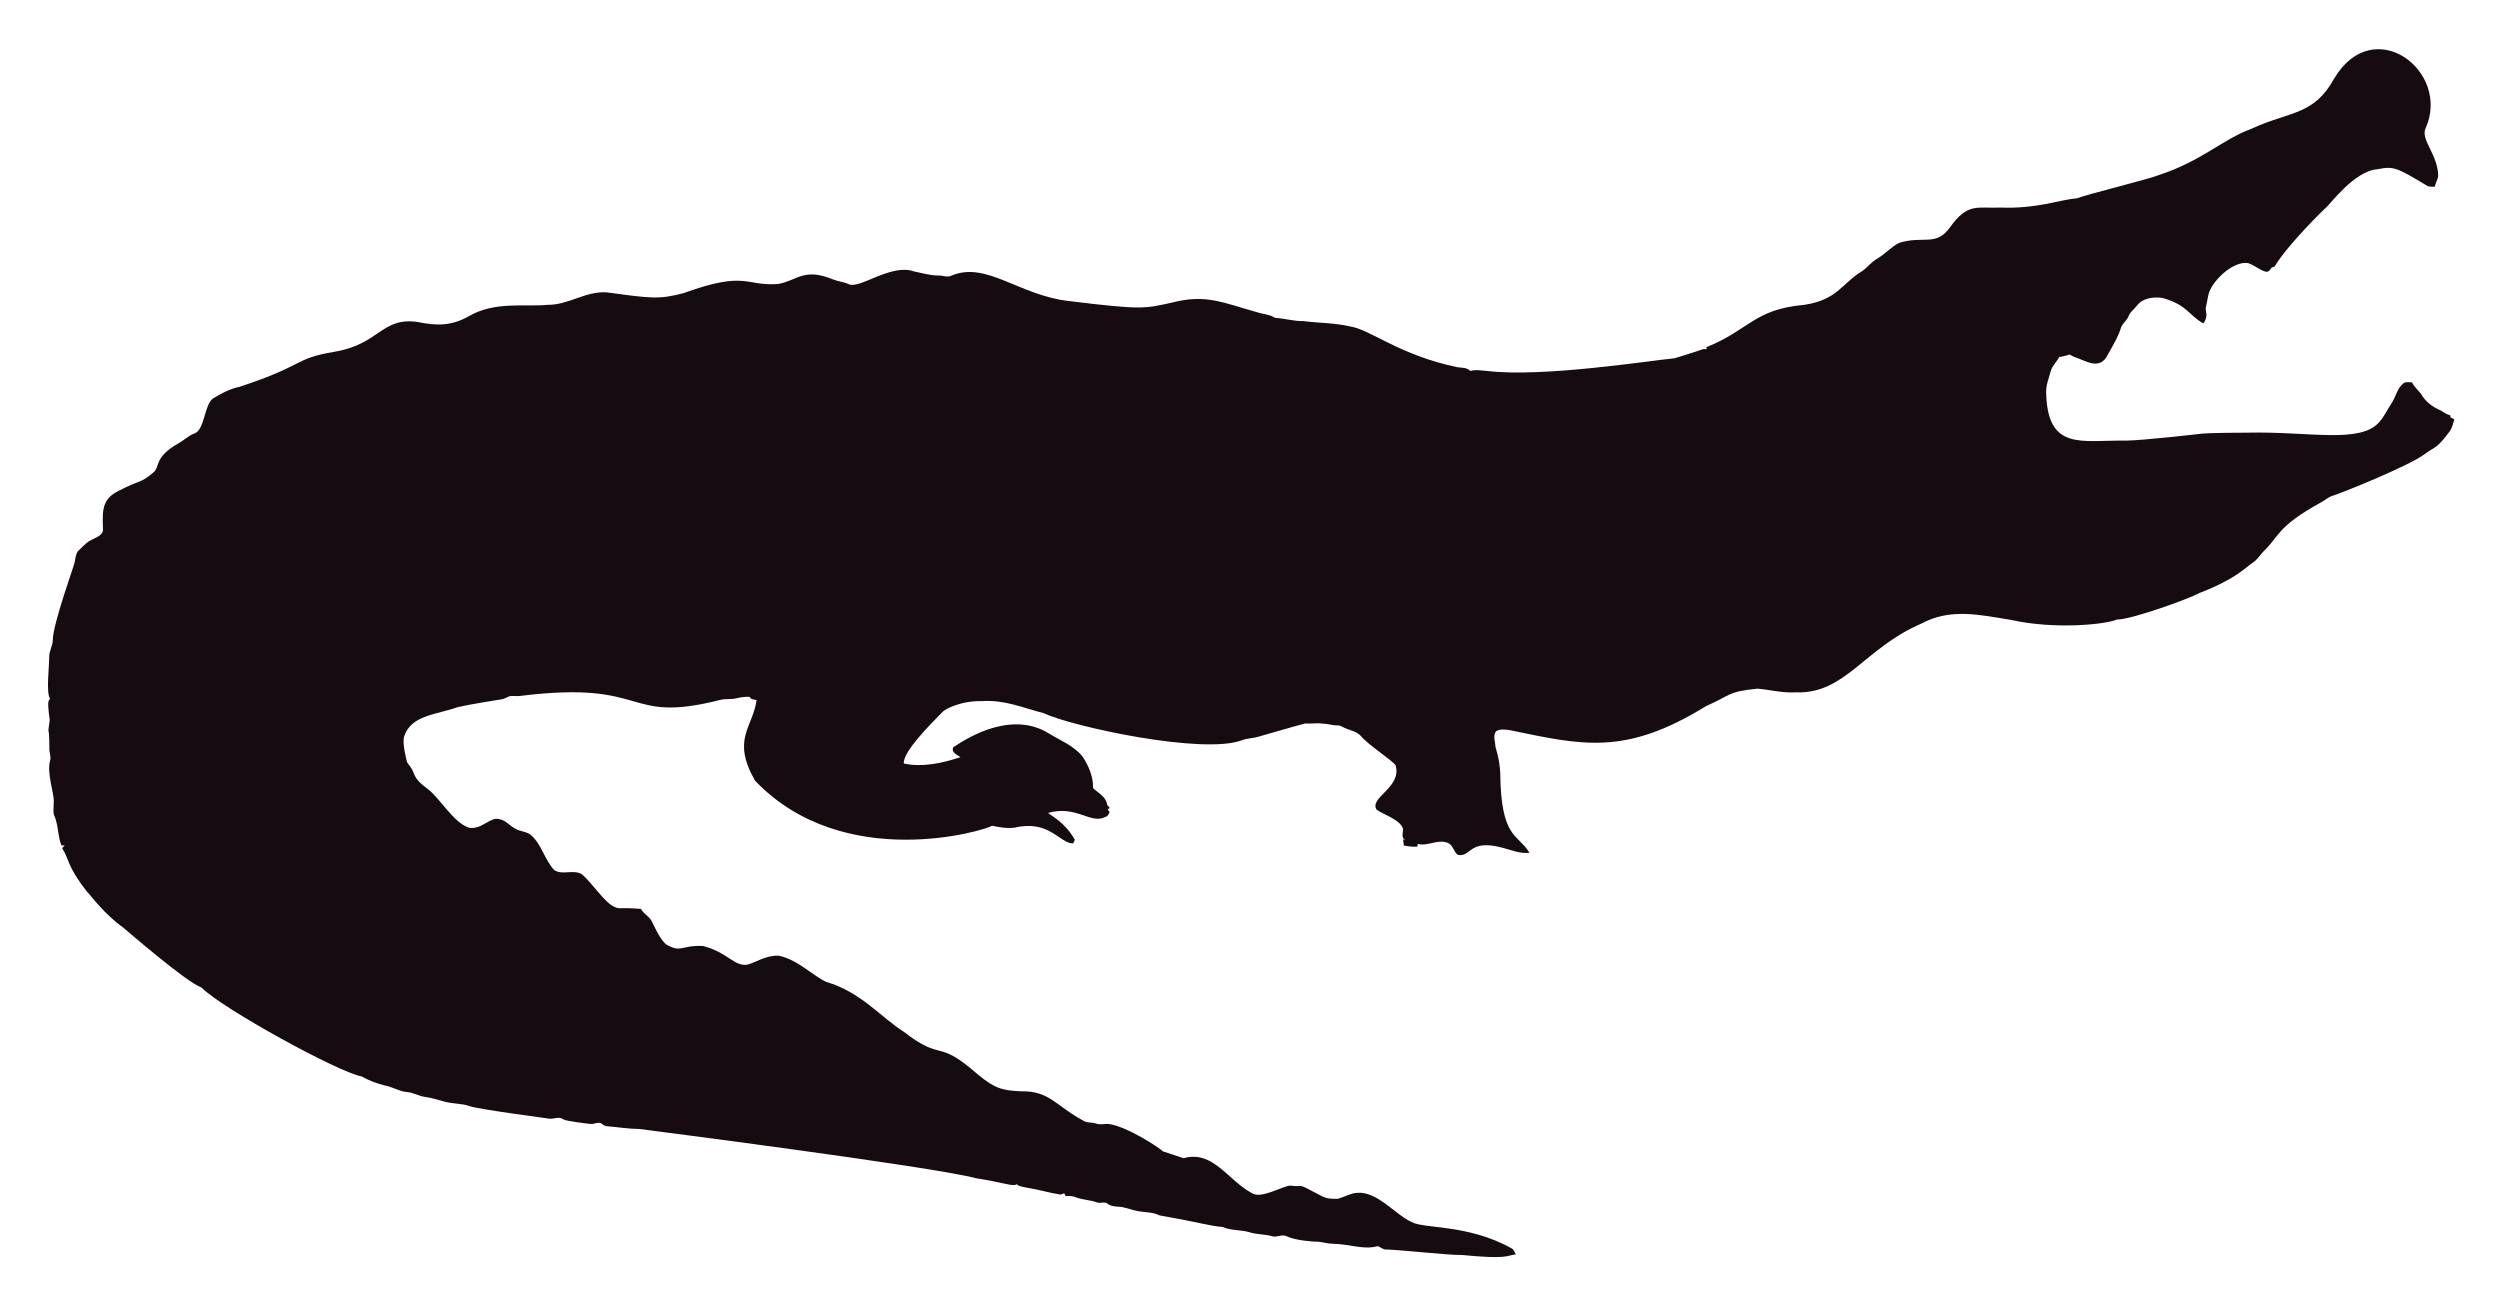
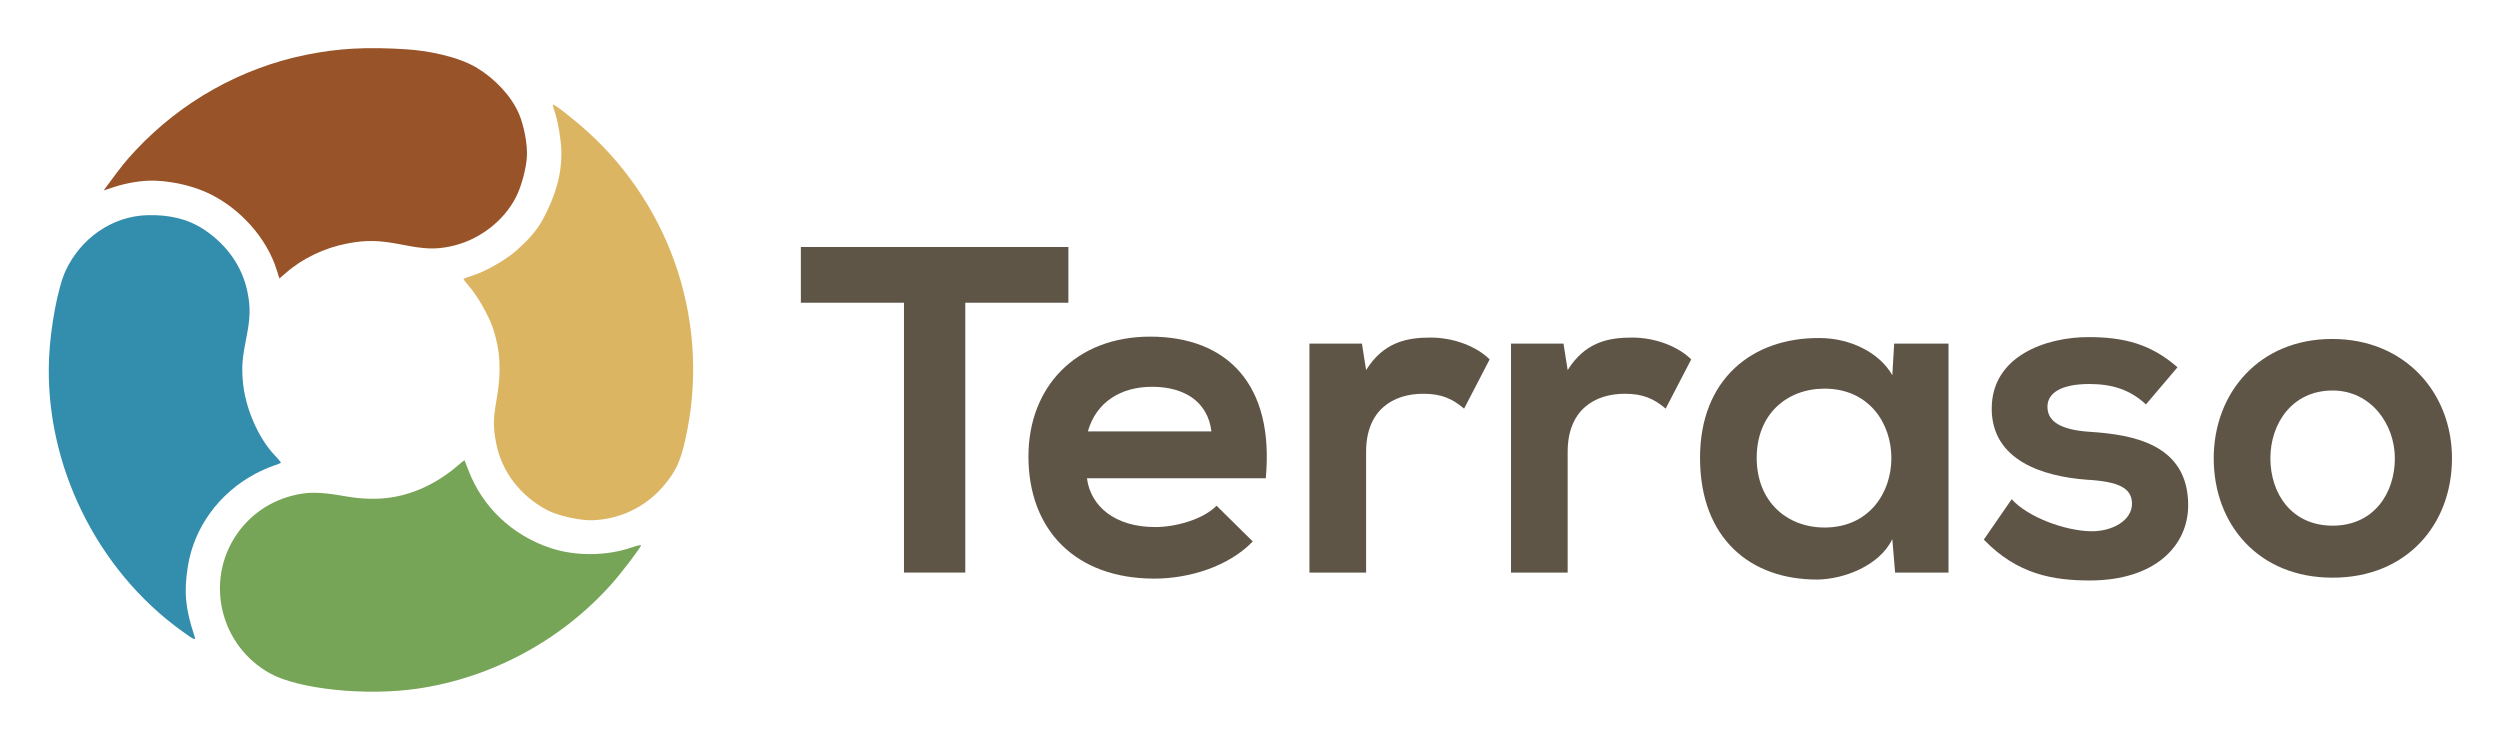
- <svg xmlns="http://www.w3.org/2000/svg" role="img" viewBox="-18.65 -23.65 2659.80 1387.30">
-   <path fill="#160B10" d="M2562.057 112.664c-5.93 12.226 13.089 27.649 13.408 51.328-.967 3.791-2.837 7.289-3.816 11.093-2.417-.267-4.923.089-7.226-.636-33.512-20.05-36.245-21.483-53.631-18.038-24.88 1.775-51.012 38.147-54.547 40.579-1 .685-40.963 39.485-54.967 62.993-1.056.331-2.086.661-3.078 1.005-1.45 2.188-3.295 5.317-6.386 4.363-6.755-1.794-12.047-7.022-18.687-9.083-14.172-2.325-33.569 14.577-40.185 28.126-2.76 5.432-2.862 11.614-4.401 17.415-2.078 5.918 3.558 9.203-2.964 18.611-15.758-8.651-16.89-19.671-43.645-27.108-9.541-1.323-21.002.025-27.146 8.345-2.9 3.956-7.454 6.64-8.994 11.487-1.705 4.223-5.788 6.857-7.569 10.978-3.219 10.775-9.274 20.417-14.705 30.186-7.484 15.043-21.458 7.113-29.639 3.893-3.549-1.501-7.378-2.404-10.482-4.745-3.613 1.31-7.378 2.124-11.131 2.799-2.9 5.19-7.62 9.362-9.184 15.252-1.972 7.442-5.139 14.807-4.771 22.656 1.426 62.435 37.744 50.23 84.657 50.985 18.427-.238 76.659-6.917 77.661-7.06 10.315-1.512 51.103-1.387 52.104-1.425 64.718-1.507 119.253 12.017 139.725-10.991 5.622-6.144 8.955-13.878 13.598-20.735 4.617-7.073 5.915-16.893 13.662-21.562 2.519-.687 5.19-.305 7.81-.242 2.481 5.406 7.582 8.854 10.609 13.891 4.503 7.467 12.047 12.632 19.921 16.041 3.269 1.794 6.144 4.389 9.999 4.936.166.852.369 1.705.598 2.57 1.259.611 2.519 1.208 3.854 1.819-1.196 4.325-2.073 8.854-4.681 12.606-14.981 20.134-15.737 16.079-26.561 24.297-16.513 12.73-90.704 42.38-97.937 44.421-4.63 1.259-8.078 4.719-12.199 6.907-47.689 26.034-44.914 36.755-61.276 51.99-3.969 4.096-6.856 9.273-11.754 12.403-6.886 4.248-16.845 16.908-56.76 32.26-10.994 6.222-73.381 28.559-87.544 28.177-12.182 5.289-66.295 10.873-113.113.394-34.047-5.52-64.247-12.539-95.05 3.905-61.045 26.219-81.054 75.205-133.67 73.195-13.739.903-27.159-2.684-40.745-3.943-32.756 3.396-26.951 6.432-54.687 18.547-86.536 53.421-132.198 41.426-208.888 25.607-4.859-.636-10.304-1.616-14.68 1.259-3.511 4.999-.687 11.232-.509 16.804 2.76 8.879 4.605 18.076 5.037 27.388.678 70.703 18.876 64.615 31.064 85.038-10.38 1.31-20.137-3.346-30.008-5.724-35.054-8.942-31.959 10.974-46.367 7.887-4.376-3.651-5.076-10.864-10.94-12.886-10.482-3.893-20.875 4.033-31.37 1.285-.165.725-.483 2.163-.649 2.875-4.834.432-9.592-.331-14.311-1.196-.153-2.201-.407-4.401-.751-6.551.7.127 2.112.382 2.824.509-5.368-1.387-2.926-7.48-2.862-11.411-2.581-10.171-21.93-15.743-28.266-20.735-7.896-13.101 27.192-23.356 20.29-47.143-4.808-6.385-29.888-22.164-37.17-31.395-4.783-5.063-12.047-5.813-18.013-8.815-1.972-.827-3.791-2.315-6.017-2.239-5.597.191-10.965-1.781-16.537-1.908-6.208-.878-12.441.318-18.661-.076-6.376 1.51-49.471 13.993-49.471 13.993-5.775 1.781-11.97 1.603-17.631 3.791-41.153 15.671-180.401-14.399-211.051-28.838-22.477-5.819-41.27-14.396-65.945-12.772-23.033-.496-39.521 9.215-41.101 11.08-14.156 14.382-42.805 43.009-41.597 55.297 9.881 2.049 27.067 4.244 60.297-6.755-3.6-2.633-10.164-4.859-7.683-10.52 30.91-20.96 69.478-34.528 101.385-14.896 12.454 7.683 26.879 13.128 36.241 24.907 6.449 9.897 11.461 21.384 11.08 33.43 5.483 5.19 14.184 9.464 14.96 17.771.954 1.132 1.883 2.239 2.9 3.371-.56.344-1.679 1.03-2.251 1.361.674 1.081 1.336 2.15 2.022 3.244-1.157 2.112-2.252 4.643-4.923 5.037-15.167 7.923-30.412-12.885-60.589-4.414 4.515 3.914 17.957 10.035 28.495 28.596-.623 1.285-1.221 2.582-1.781 3.893-14.581-.066-25.26-25.439-62.103-16.83-8.065 1.081-16.27-.28-24.119-2.048-5.689 4.616-157.704 51.097-252.241-47.919-25.462-44.516-2.105-56.742 1.616-85.776-2.646-.598-6.259-.445-7.429-3.447-4.834-.216-9.63.547-14.311 1.666-5.343 1.336-10.927.254-16.283 1.527-104.921 26.598-73.475-21.586-213.976-4.058-3.638.483-7.327-.471-10.927.267-2.722 1.043-5.203 2.786-8.129 3.244-1.005.139-35.568 5.632-46.749 8.332-23.248 8.245-49.669 8.494-57.027 31.013-2.544 7.127 2.495 25.23 2.659 26.23.509 2.748 2.964 4.529 4.274 6.907 5.125 7.002 1.576 10.814 17.186 22.287 13.483 9.569 27.903 36.42 44.764 41.877 13.652 2.389 22.508-11.842 32.107-9.146 7.022 1.107 11.334 7.276 17.415 10.317 5.356 3.193 12.365 2.633 17.033 7.162 11.029 10.189 14.018 26.078 24.284 36.878 8.765 5.47 19.972-.979 28.965 4.071 11.309 9.233 25.045 31.634 35.809 35.287 4.836 2.294 4.589-.02 27.477 1.832 2.226 4.796 7.327 7.085 10.253 11.347 2.611 3.387 8.633 20.294 16.715 26.574 16.075 9.185 15.426.491 38.875 1.488 26.056 6.667 32.977 21.713 46.774 19.997 8.688-1.942 19.833-10.206 33.646-9.68 20.419 4.043 37.013 21.857 50.896 27.986 36.199 10.4 58.502 37.92 82.062 52.817 43.011 33.213 34.403 6.396 79.034 45.566 18.208 15.125 26.246 17.04 45.986 17.936 30.318-.751 37.93 16.193 65.525 30.81 4.134 3.155 9.541 1.844 14.196 3.498 4.147 1.463 8.51.394 12.772.369 18.974 1.87 55.059 25.539 58.465 29.232 7.353 2.353 14.667 4.91 22.02 7.276 31.527-8.837 46.862 23.524 72.916 37.323 9.817 6.052 31.604-7.299 40.338-8.179 17.829 2.357 3.781-4.531 33.392 11.016 5.241 3.066 11.589 3.218 17.504 3.028 6.869-1.921 13.204-5.852 20.48-6.348 21.245-1.942 41.314 23.767 57.816 30.975 12.756 7.578 60.29 2.089 106.638 28.189 2.366 1.298 3.155 4.007 4.3 6.284-10.435 1.423-8.676 5.392-56.964.7-16.115.199-61.486-5.252-82.52-5.953-2.824-.572-4.91-3.04-7.772-3.397-15.269 4.072-27.792-2.198-48.492-2.671-5.546-.102-10.825-2.201-16.359-2.162-2.762-.015-21.848-1.008-32.323-6.004-4.758-1.972-9.668 1.654-14.476.293-7.747-2.315-16.003-1.781-23.737-4.121-9.541-3.104-20.277-1.692-29.41-5.865-12.12-.691-23.98-4.714-66.899-12.25-6.984-3.625-14.985-3.091-22.516-4.49-7.416-1.145-14.324-4.643-21.892-4.821-3.727-.204-7.632-.649-10.698-2.939-3.206-2.951-7.645-.127-11.334-1.539-7.531-2.798-15.774-2.646-23.203-5.712-3.282-1.298-6.844-1.17-10.278-1.081-.394-.763-1.183-2.264-1.577-3.015-1.285.636-2.608 1.119-3.982 1.45-12.263-1.87-24.131-5.674-36.394-7.467-3.46-.903-7.404-1.005-10.113-3.6-3.831 2.97-12.398-1.54-43.747-6.411-46.335-12.483-357.594-52.295-357.594-52.295-11.716-.14-23.317-2.023-34.982-3.015-2.442-.127-4.211-1.844-6.068-3.18-3.753-1.387-7.467 1.336-11.271.789-2.02-.195-26.027-2.946-28.838-4.923-4.592-3.587-10.278.216-15.367-.738-2.203-.387-74.203-9.818-84.135-13.242-8.243-2.989-17.224-2.379-25.658-4.529-7.162-1.895-14.209-4.274-21.574-5.254-6.92-.878-13.001-4.923-20.035-5.266-8.319-.878-15.443-5.826-23.648-7.073-8.256-2.252-16.448-5.037-23.775-9.49-23.552-3.584-149.518-72.739-170.649-94.63-16.013-5.37-81.914-62.745-82.914-63.439-21.039-15.096-34.147-33.758-38.964-38.595-21.778-27.726-18.854-34.892-26.396-46.215.916-1.018 1.832-2.01 2.748-3.015-1.145.038-2.29.076-3.435.14-3.651-8.676-3.18-18.28-6.042-27.172-2.062-7.913-2.975-1.701-2.175-19.526.634-7.664-7.675-30.697-3.931-43.518 1.348-4.16-.814-8.281-.751-12.454.068-28.882-2.418-11.02.394-30.657-3.041-22.85-1.09-20.042.305-22.719-4.294-7.378-.844-32.606-.89-44.586-.025-6.246 3.714-11.741 3.867-17.962 0-16.859 22.775-79.378 23.076-82.113 1.056-4.198 1.043-9.032 3.778-12.568 4.338-3.74 7.874-8.485 13.052-11.169 4.745-2.913 11.411-4.172 13.471-10.088.043-16.362-3.503-32.575 15.532-42.157 25.219-13.344 23.115-7.424 38.34-20.379 6.931-5.754.059-15.764 26.434-30.772 5.915-3.129 10.622-8.281 17.046-10.507 11.015-3.661 10.497-31.892 20.099-37.437 8.612-5.33 17.796-10.113 27.795-12.148 71.433-23.584 56.818-29.805 100.939-37.31 48.019-7.907 49.805-36.895 88.244-31.777 19.858 4.163 35.994 4.605 54.61-5.953 27.665-16.35 60.97-9.859 83.919-12.212 22.172.42 41.279-15.29 63.693-13.191 46.138 6.272 54.878 7.691 80.993.738 67.442-24.31 65.094-7.128 100.634-9.706 20.946-3.875 27.233-17.596 58.388-4.91 5.368 2.188 11.283 2.595 16.575 5.025 11.553 5.818 45.215-22.204 69.43-13.535 8.676 1.717 17.262 4.401 26.205 4.401 4.49-.216 9.083 2.252 13.446.293 37.015-16.156 72.304 20.872 125.096 26.815 80.305 9.923 81.3 7.845 110.289 1.603 36.266-9.336 54.189.413 92.111 10.902 5.775 1.717 12.11 1.984 17.237 5.47 10.075.458 19.844 3.638 29.983 3.396 16.588 2.163 33.506 1.819 49.853 5.686 21.982 3.418 52.115 30.498 114.347 43.441 4.681.572 9.999.28 13.586 3.956 5.864-1.844 12.047-.267 18.038-.025 59.148 7.176 174.934-11.359 199.106-13.471 9.82-3.218 19.819-5.966 29.576-9.452 1.488-.674 3.155-.356 4.758-.229-.115-.522-.356-1.577-.483-2.099 45.944-18.548 50.589-40.213 103.827-45.057 35.891-5.17 40.645-23.282 61.836-35.809 5.712-3.969 9.897-9.808 16.028-13.281 8.408-4.872 14.82-12.555 23.559-16.931 25.605-7.944 38.867 4.305 53.847-16.257 19.089-26.933 29.276-20.168 53.605-21.256 38.819 1.522 63.061-8.345 81.948-9.935 11.484-4.495 77.877-20.69 87.061-24.742 45.297-14.857 67.746-37.884 97.505-48.848 42.187-19.404 67.008-14.225 88.74-53.694 41.891-70.568 124.443-7.946 97.366 52.7z" />
+ <svg xmlns="http://www.w3.org/2000/svg" role="img" viewBox="-6.70 -10.20 920.40 271.90">
+   <style>svg {fill-rule:evenodd;clip-rule:evenodd;stroke-linejoin:round;stroke-miterlimit:2}</style>
+   <g transform="translate(-2706.47 -4932.88)">
+     <g id="Artboard1">
+       <path fill="none" d="M4210.03-982.466H5656.7v440H4210.03z" transform="matrix(.6265 0 0 .57576 68.894 5498.54)" />
+       <path fill="#5e5547" fill-rule="nonzero" d="M.23 0h.132v-.581h.222v-.12H.008v.12H.23V0z" transform="matrix(170.9924 0 0 170.9923 2993.247 5133.479)" />
+       <path fill="#5e5547" fill-rule="nonzero" d="M.529-.203C.548-.406.445-.508.28-.508.12-.508.018-.4.018-.25c0 .158.101.263.271.263.075 0 .16-.026.212-.08L.423-.144c-.028.029-.087.046-.132.046-.086 0-.139-.044-.147-.105h.385zM.146-.304C.164-.368.218-.4.284-.4c.07 0 .12.032.128.096H.146z" transform="matrix(170.9924 0 0 170.9923 3075.323 5133.479)" />
+       <path fill="#5e5547" fill-rule="nonzero" d="M.04-.493V0h.122v-.26c0-.091.059-.125.123-.125.04 0 .063.011.088.032l.055-.106C.401-.486.352-.506.301-.506c-.05 0-.101.009-.139.07L.153-.493H.04z" transform="matrix(170.9924 0 0 170.9923 3175.013 5133.479)" />
+       <path fill="#5e5547" fill-rule="nonzero" d="M.04-.493V0h.122v-.26c0-.091.059-.125.123-.125.04 0 .063.011.088.032l.055-.106C.401-.486.352-.506.301-.506c-.05 0-.101.009-.139.07L.153-.493H.04z" transform="matrix(170.9924 0 0 170.9923 3249.222 5133.479)" />
+       <path fill="#5e5547" fill-rule="nonzero" d="M.427-.425C.399-.474.336-.505.27-.505.126-.506.013-.417.013-.247c0 .173.108.263.254.262.055-.001.132-.029.16-.087L.433 0h.115v-.493H.431l-.004.068zm-.146.029c.192 0 .192.299 0 .299-.081 0-.146-.056-.146-.15S.2-.396.281-.396z" transform="matrix(170.9924 0 0 170.9923 3323.431 5133.479)" />
+       <path fill="#5e5547" fill-rule="nonzero" d="M.43-.442C.373-.492.315-.507.238-.507c-.09 0-.208.04-.208.154 0 .112.111.146.204.153.07.004.098.018.098.052 0 .036-.043.06-.089.059C.188-.09.108-.119.073-.158l-.06.087c.072.075.15.088.228.088.141 0 .212-.075.212-.162 0-.131-.118-.152-.211-.158C.179-.307.15-.325.15-.357c0-.031.032-.049.09-.049.047 0 .087.011.122.044l.068-.08z" transform="matrix(170.9924 0 0 170.9923 3427.91 5133.479)" />
+       <path fill="#5e5547" fill-rule="nonzero" d="M.272-.503c-.157 0-.255.116-.255.257 0 .142.096.257.256.257S.53-.104.53-.246c0-.141-.101-.257-.258-.257zm.001.111c.082 0 .134.072.134.146 0 .075-.045.145-.134.145-.089 0-.134-.07-.134-.145 0-.074.046-.146.134-.146z" transform="matrix(170.9924 0 0 170.9923 3511.866 5133.479)" />
+       <g fill-rule="nonzero" transform="matrix(1.4604 .39131 -.39131 1.46039 2748.827 4907.11)">
+         <path id="path825" fill="#dcb562" d="M132.169 103.842c-7.205-1.639-13.1-6.177-16.179-12.454-1.771-3.612-2.278-5.585-2.702-10.533-.58-6.747-2.244-11.796-5.463-16.573-1.738-2.578-5.668-6.534-8.065-8.117-1.012-.669-1.832-1.303-1.821-1.41.01-.107 1.031-.843 2.269-1.635 2.537-1.623 6.557-5.652 8.353-8.373 1.853-2.806 3.55-5.852 4.289-9.067 1.39-6.046 1.706-11.586-.007-17.28-.873-2.877-2.742-6.9-4.209-9.06-.427-.629-.73-1.191-.672-1.249.241-.241 5.767 2.09 9.638 4.066 25.189 12.858 41.439 38.123 42.617 66.26.239 5.702-.249 8.383-2.299 12.623-2.854 5.906-8.07 10.367-14.398 12.316-2.954.909-8.456 1.145-11.351.486z" />
+         <path id="path823" fill="#77a558" d="M77.28 159.716c-13.449-3.341-21.173-17.523-16.628-30.531 2.158-6.177 6.729-11.082 12.827-13.763 2.487-1.093 5.353-1.683 10.201-2.1 8.541-.735 14.824-3.572 20.519-9.267 1.23-1.231 2.928-3.267 3.773-4.526.844-1.259 1.578-2.244 1.631-2.189.053.055.775 1.036 1.605 2.18 5.568 7.68 14.31 12.42 24.022 13.026 6.49.406 13.848-1.623 19.289-5.318 1.079-.733 1.961-1.189 1.961-1.014 0 .696-2.892 7.741-4.461 10.869-8.27 16.478-22.324 29.731-39.219 36.981-11.618 4.986-27.823 7.565-35.52 5.652z" />
+         <path id="path821" fill="#338dad" d="M53.92 155.328c-24.06-9.095-42.904-30.774-48.471-55.766C3.796 92.14 3.055 82.3 3.817 77.91c1.464-8.427 7.368-15.803 15.863-18.279 4.666-1.361 9.335-1.727 14.049-.171 6.468 2.167 11.46 6.391 14.253 12.06 1.671 3.393 2.249 5.826 2.58 10.857.321 4.898.638 6.666 1.796 10.028 2.113 6.138 7.227 12.661 12.365 15.773 1 .606 1.823 1.186 1.828 1.288.005.102-.73.665-1.632 1.25-.903.585-2.575 1.936-3.714 3.002-7.278 6.808-10.991 16.452-10.003 25.978.652 6.295 2.066 10.112 5.891 15.904.749 1.134.49 1.112-3.173-.272z" />
+         <path id="path819" fill="#985329" d="M53.44 64.431c-4.284-6.804-12.382-12.168-20.741-13.741-3.397-.639-8.333-.779-13.339.338-3.302.736-6.849 2.445-9.307 4.05l-2.354 1.536.655-1.667c2.103-5.359 2.737-6.785 4.365-9.827 7.685-14.355 19.611-25.974 34.046-33.171 7.172-3.575 13.836-5.75 23.475-7.662 4.079-.809 11.962-1.668 17.591-.024 4.838 1.412 9.803 4.419 12.734 8.152 1.956 2.493 3.946 6.65 4.55 9.505.606 2.865.606 7.375 0 10.24-1.403 6.634-6.212 12.737-12.475 15.833-3.334 1.648-5.707 2.182-11.36 2.56-5.648.377-8.725 1.135-12.96 3.193-5.086 2.472-9.619 6.362-12.541 10.762-.632.953-1.165 1.725-1.184 1.717-.019-.009-.539-.816-1.155-1.794z" />
+       </g>
+     </g>
+   </g>
</svg>
